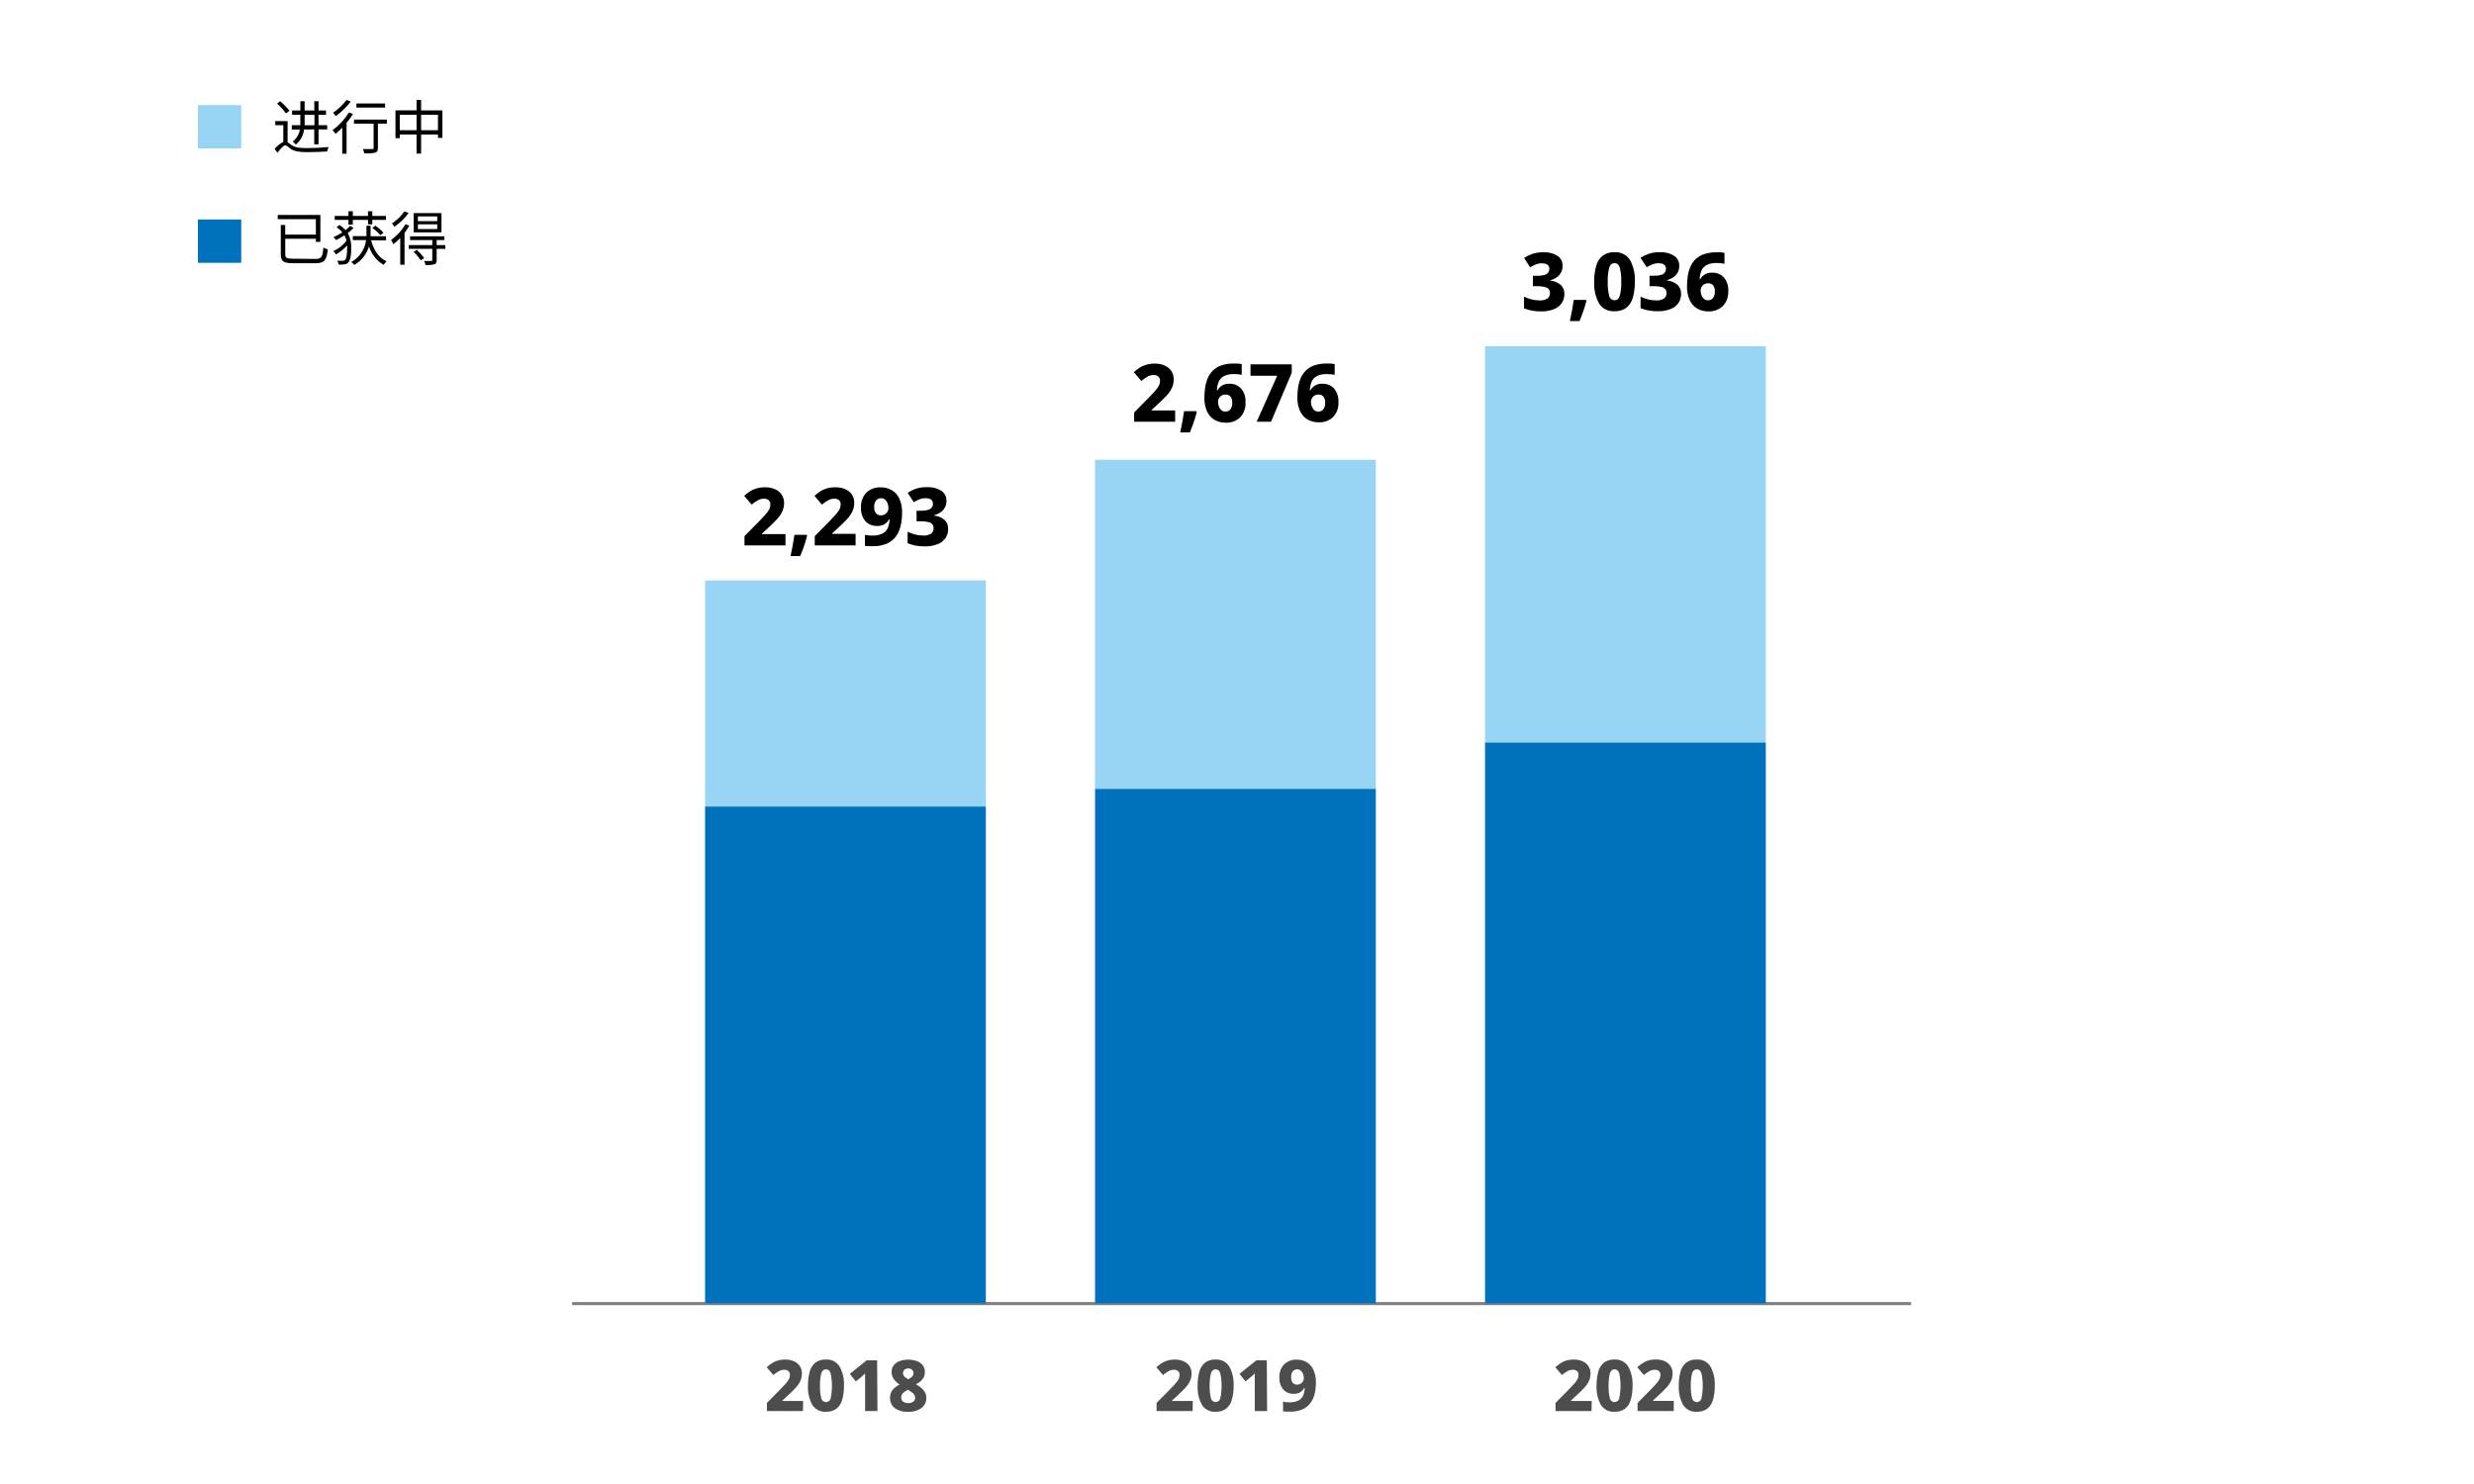
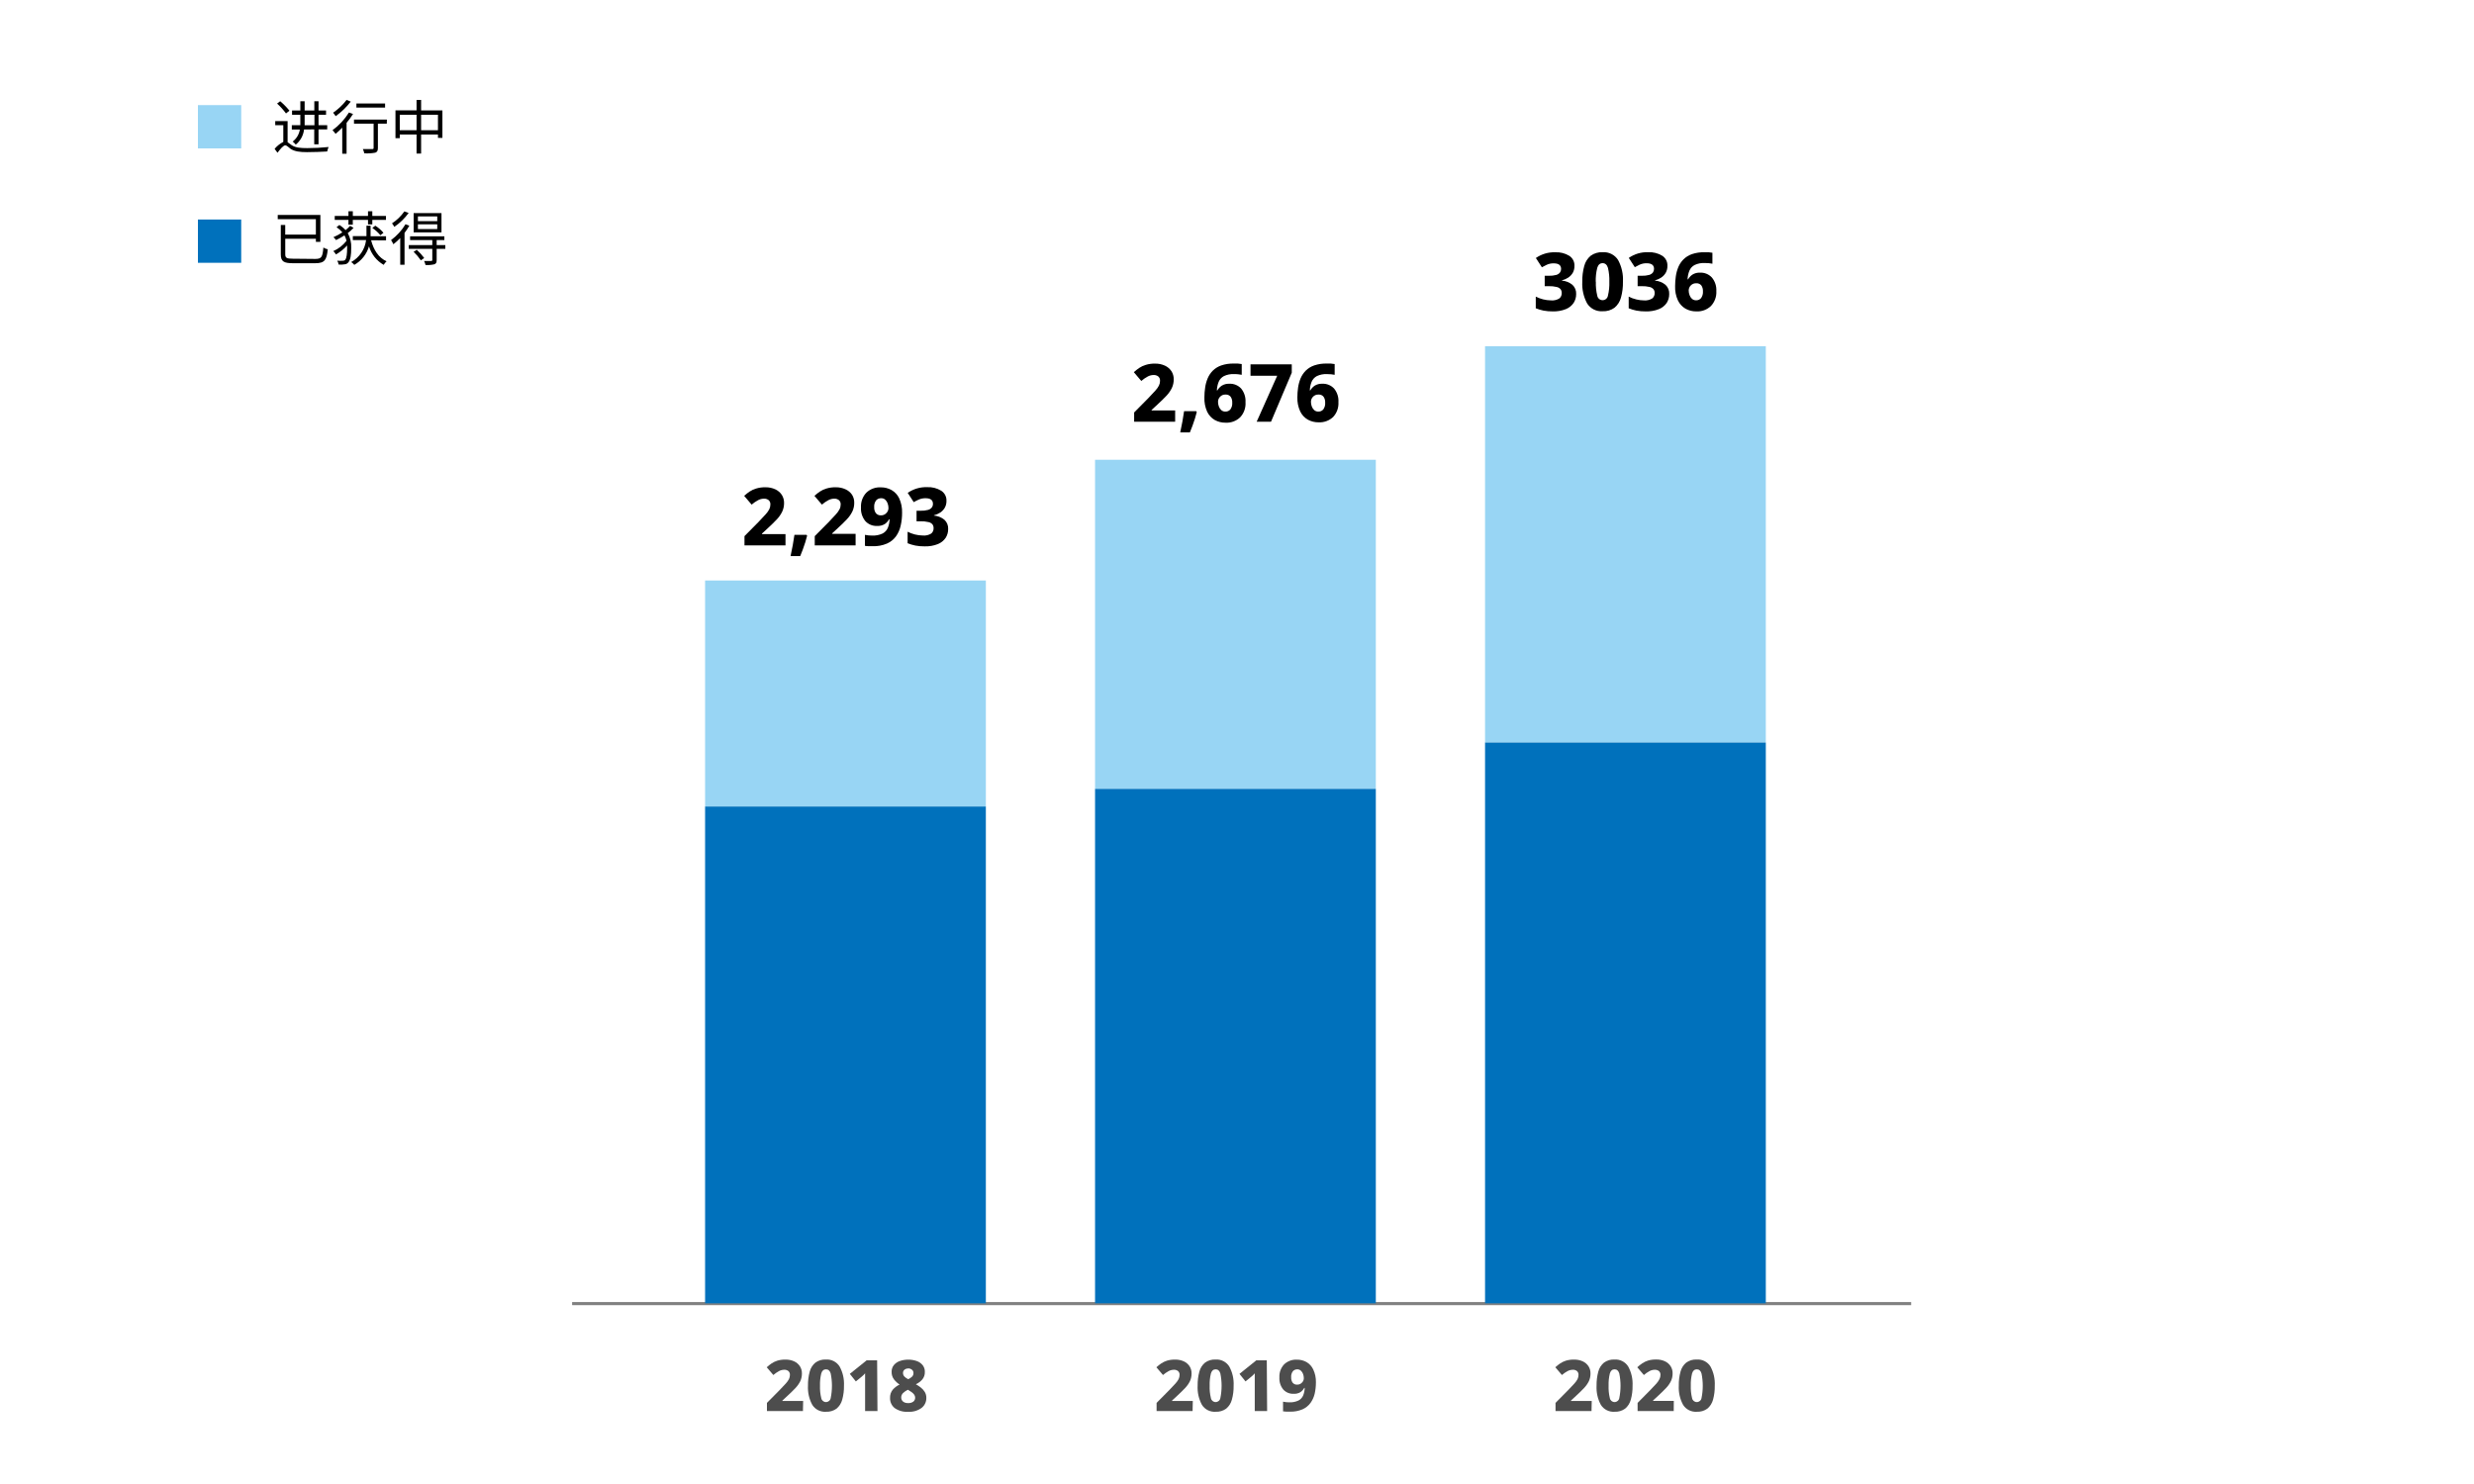
<svg xmlns="http://www.w3.org/2000/svg" viewBox="0 0 800 480">
  <defs>
    <style>.a{fill:none;stroke:gray;stroke-miterlimit:10;}.b{fill:#98d5f4;}.c{fill:#0071bc;}.d{fill:#4d4d4d;}</style>
  </defs>
  <line class="a" x1="185" y1="421.65" x2="618" y2="421.65" />
  <rect class="b" x="228" y="187.76" width="90.79" height="73.11" />
  <rect class="b" x="354.1" y="148.71" width="90.79" height="106.45" />
  <rect class="b" x="480.21" y="112" width="90.79" height="128.17" />
  <rect class="c" x="228" y="260.87" width="90.79" height="160.69" />
  <rect class="c" x="354.1" y="255.16" width="90.79" height="166.4" />
  <rect class="c" x="480.21" y="240.17" width="90.79" height="181.39" />
  <path class="d" d="M259.64,456.41H248v-2.65l4.07-4.11c.83-.86,1.49-1.57,2-2.12a7.06,7.06,0,0,0,1.05-1.46,3.11,3.11,0,0,0,.31-1.35,1.52,1.52,0,0,0-.52-1.27,2,2,0,0,0-1.3-.4,3.67,3.67,0,0,0-1.71.43,10.53,10.53,0,0,0-1.83,1.27l-2.14-2.51a15.23,15.23,0,0,1,1.52-1.21,7.3,7.3,0,0,1,1.9-.92,8.72,8.72,0,0,1,2.63-.35,6.44,6.44,0,0,1,2.85.58,4.43,4.43,0,0,1,1.84,1.59,4.14,4.14,0,0,1,.64,2.29,5.9,5.9,0,0,1-.52,2.51,9,9,0,0,1-1.57,2.23c-.69.73-1.53,1.56-2.53,2.48l-1.7,1.57v.13h6.72Z" />
  <path class="d" d="M272.91,448.2a15.81,15.81,0,0,1-.57,4.53,5.61,5.61,0,0,1-1.84,2.9,5.36,5.36,0,0,1-3.41,1,4.83,4.83,0,0,1-4.43-2.23,11.71,11.71,0,0,1-1.39-6.21,16.27,16.27,0,0,1,.56-4.54,5.62,5.62,0,0,1,1.84-2.91,5.32,5.32,0,0,1,3.42-1A4.83,4.83,0,0,1,271.5,442,11.67,11.67,0,0,1,272.91,448.2Zm-7.75,0a14.61,14.61,0,0,0,.4,4,1.55,1.55,0,0,0,3.06,0,19.9,19.9,0,0,0,0-7.94q-.4-1.35-1.53-1.35t-1.53,1.35A14.71,14.71,0,0,0,265.16,448.2Z" />
  <path class="d" d="M283.74,456.41h-4v-8.86c0-.19,0-.49,0-.89s0-.82,0-1.27,0-.84,0-1.19a7.07,7.07,0,0,1-.5.54l-.6.54-1.89,1.54-1.95-2.44,5.45-4.39h3.38Z" />
  <path class="d" d="M293.7,439.78a8,8,0,0,1,2.72.44,4.19,4.19,0,0,1,1.92,1.32,3.37,3.37,0,0,1,.72,2.2,3.63,3.63,0,0,1-.82,2.45,6.23,6.23,0,0,1-2.08,1.55,12.3,12.3,0,0,1,1.6,1.06,5.32,5.32,0,0,1,1.27,1.41,3.53,3.53,0,0,1,.51,1.9,4,4,0,0,1-1.53,3.28,6.69,6.69,0,0,1-4.33,1.25,6.79,6.79,0,0,1-4.4-1.22,4,4,0,0,1-1.47-3.24,4,4,0,0,1,.89-2.71,7.15,7.15,0,0,1,2.19-1.64,7.4,7.4,0,0,1-1.81-1.67,3.83,3.83,0,0,1-.76-2.45,3.32,3.32,0,0,1,.72-2.17,4.31,4.31,0,0,1,1.94-1.32A8.08,8.08,0,0,1,293.7,439.78ZM291.42,452a1.69,1.69,0,0,0,.56,1.31,2.4,2.4,0,0,0,1.65.51,2.6,2.6,0,0,0,1.74-.49,1.59,1.59,0,0,0,.56-1.26,1.66,1.66,0,0,0-.33-1,3.85,3.85,0,0,0-.82-.79c-.32-.22-.62-.41-.9-.58l-.3-.19a5.94,5.94,0,0,0-1.55,1.06A1.94,1.94,0,0,0,291.42,452Zm2.26-9.36a1.84,1.84,0,0,0-1.2.39,1.29,1.29,0,0,0-.48,1.06,1.59,1.59,0,0,0,.49,1.19,4.35,4.35,0,0,0,1.19.83,5,5,0,0,0,1.17-.76,1.57,1.57,0,0,0,.53-1.26,1.28,1.28,0,0,0-.5-1.06A1.88,1.88,0,0,0,293.68,442.61Z" />
  <path class="d" d="M385.64,456.41H374v-2.65l4.07-4.11c.83-.86,1.49-1.57,2-2.12a7.06,7.06,0,0,0,1.05-1.46,3.11,3.11,0,0,0,.31-1.35,1.52,1.52,0,0,0-.52-1.27,2,2,0,0,0-1.3-.4,3.67,3.67,0,0,0-1.71.43,10.53,10.53,0,0,0-1.83,1.27l-2.14-2.51a15.23,15.23,0,0,1,1.52-1.21,7.3,7.3,0,0,1,1.9-.92,8.72,8.72,0,0,1,2.63-.35,6.44,6.44,0,0,1,2.85.58,4.43,4.43,0,0,1,1.84,1.59,4.14,4.14,0,0,1,.64,2.29,5.9,5.9,0,0,1-.52,2.51,9,9,0,0,1-1.57,2.23c-.69.73-1.53,1.56-2.53,2.48l-1.7,1.57v.13h6.72Z" />
  <path class="d" d="M398.91,448.2a15.81,15.81,0,0,1-.57,4.53,5.61,5.61,0,0,1-1.84,2.9,5.36,5.36,0,0,1-3.41,1,4.83,4.83,0,0,1-4.43-2.23,11.71,11.71,0,0,1-1.39-6.21,16.27,16.27,0,0,1,.56-4.54,5.62,5.62,0,0,1,1.84-2.91,5.32,5.32,0,0,1,3.42-1A4.83,4.83,0,0,1,397.5,442,11.67,11.67,0,0,1,398.91,448.2Zm-7.75,0a14.61,14.61,0,0,0,.4,4,1.55,1.55,0,0,0,3.06,0,19.9,19.9,0,0,0,0-7.94q-.4-1.35-1.53-1.35t-1.53,1.35A14.71,14.71,0,0,0,391.16,448.2Z" />
  <path class="d" d="M409.74,456.41h-4v-8.86c0-.19,0-.49,0-.89s0-.82,0-1.27,0-.84,0-1.19a7.07,7.07,0,0,1-.5.54l-.6.54-1.89,1.54-1.95-2.44,5.45-4.39h3.38Z" />
  <path class="d" d="M425.52,447.09a16.85,16.85,0,0,1-.4,3.7,8.42,8.42,0,0,1-1.36,3,6.46,6.46,0,0,1-2.58,2.06,9.65,9.65,0,0,1-4.06.75c-.32,0-.7,0-1.14,0a9.29,9.29,0,0,1-1.09-.1v-3.13a9.3,9.3,0,0,0,2,.21,6.36,6.36,0,0,0,3-.59,3.29,3.29,0,0,0,1.51-1.64,7.24,7.24,0,0,0,.5-2.44h-.14a4.26,4.26,0,0,1-1.21,1.36,3.83,3.83,0,0,1-2.26.55,4.25,4.25,0,0,1-3.33-1.38,5.63,5.63,0,0,1-1.25-3.91,5.74,5.74,0,0,1,1.52-4.22,5.6,5.6,0,0,1,4.17-1.53,6.16,6.16,0,0,1,3.08.78,5.36,5.36,0,0,1,2.18,2.41A9.19,9.19,0,0,1,425.52,447.09Zm-6-4.18a1.86,1.86,0,0,0-1.45.62,2.87,2.87,0,0,0-.55,2,2.74,2.74,0,0,0,.48,1.71,1.75,1.75,0,0,0,1.47.62,2,2,0,0,0,1.54-.66,2,2,0,0,0,.6-1.39,4.16,4.16,0,0,0-.23-1.35,2.64,2.64,0,0,0-.69-1.08A1.68,1.68,0,0,0,419.54,442.91Z" />
  <path class="d" d="M514.64,456.41H503v-2.65l4.07-4.11c.83-.86,1.49-1.57,2-2.12a7.06,7.06,0,0,0,1.05-1.46,3.11,3.11,0,0,0,.31-1.35,1.52,1.52,0,0,0-.52-1.27,2,2,0,0,0-1.3-.4,3.67,3.67,0,0,0-1.71.43,10.53,10.53,0,0,0-1.83,1.27l-2.14-2.51a15.23,15.23,0,0,1,1.52-1.21,7.3,7.3,0,0,1,1.9-.92,8.72,8.72,0,0,1,2.63-.35,6.44,6.44,0,0,1,2.85.58,4.43,4.43,0,0,1,1.84,1.59,4.14,4.14,0,0,1,.64,2.29,5.9,5.9,0,0,1-.52,2.51,9,9,0,0,1-1.57,2.23c-.69.73-1.53,1.56-2.53,2.48l-1.7,1.57v.13h6.72Z" />
  <path class="d" d="M527.91,448.2a15.81,15.81,0,0,1-.57,4.53,5.61,5.61,0,0,1-1.84,2.9,5.36,5.36,0,0,1-3.41,1,4.83,4.83,0,0,1-4.43-2.23,11.71,11.71,0,0,1-1.39-6.21,16.27,16.27,0,0,1,.56-4.54,5.62,5.62,0,0,1,1.84-2.91,5.32,5.32,0,0,1,3.42-1A4.83,4.83,0,0,1,526.5,442,11.67,11.67,0,0,1,527.91,448.2Zm-7.75,0a14.61,14.61,0,0,0,.4,4,1.55,1.55,0,0,0,3.06,0,19.9,19.9,0,0,0,0-7.94q-.4-1.35-1.53-1.35t-1.53,1.35A14.71,14.71,0,0,0,520.16,448.2Z" />
  <path class="d" d="M541.22,456.41H529.54v-2.65l4.07-4.11c.83-.86,1.49-1.57,2-2.12a6.61,6.61,0,0,0,1-1.46,3,3,0,0,0,.32-1.35,1.52,1.52,0,0,0-.52-1.27,2.06,2.06,0,0,0-1.3-.4,3.64,3.64,0,0,0-1.71.43,10.17,10.17,0,0,0-1.83,1.27l-2.14-2.51A15.23,15.23,0,0,1,531,441a7.23,7.23,0,0,1,1.89-.92,8.84,8.84,0,0,1,2.64-.35,6.44,6.44,0,0,1,2.85.58,4.43,4.43,0,0,1,1.84,1.59,4.14,4.14,0,0,1,.64,2.29,5.76,5.76,0,0,1-.53,2.51,8.71,8.71,0,0,1-1.56,2.23c-.69.73-1.53,1.56-2.53,2.48l-1.7,1.57v.13h6.71Z" />
  <path class="d" d="M554.49,448.2a15.84,15.84,0,0,1-.56,4.53,5.68,5.68,0,0,1-1.84,2.9,5.36,5.36,0,0,1-3.41,1,4.83,4.83,0,0,1-4.43-2.23,11.71,11.71,0,0,1-1.39-6.21,15.91,15.91,0,0,1,.56-4.54,5.56,5.56,0,0,1,1.84-2.91,5.32,5.32,0,0,1,3.42-1,4.84,4.84,0,0,1,4.41,2.23A11.68,11.68,0,0,1,554.49,448.2Zm-7.75,0a14.54,14.54,0,0,0,.41,4,1.55,1.55,0,0,0,3.06,0,19.9,19.9,0,0,0,0-7.94q-.4-1.35-1.53-1.35t-1.53,1.35A14.64,14.64,0,0,0,546.74,448.2Z" />
  <path d="M380,136.41H366.74v-3l4.6-4.65c.94-1,1.68-1.77,2.24-2.4a7.61,7.61,0,0,0,1.18-1.65,3.3,3.3,0,0,0,.35-1.52,1.7,1.7,0,0,0-.58-1.44,2.35,2.35,0,0,0-1.47-.46,4.15,4.15,0,0,0-1.94.5,11.77,11.77,0,0,0-2.07,1.43l-2.41-2.84a17.59,17.59,0,0,1,1.71-1.36,8,8,0,0,1,2.15-1,9.55,9.55,0,0,1,3-.41,7.3,7.3,0,0,1,3.23.67,5.09,5.09,0,0,1,2.08,1.79,4.75,4.75,0,0,1,.73,2.59,6.55,6.55,0,0,1-.6,2.83,10.06,10.06,0,0,1-1.77,2.53c-.78.83-1.73,1.76-2.86,2.8l-1.92,1.77v.16H380Z" />
  <path d="M386.81,133l.18.28c-.15.63-.35,1.33-.59,2.11s-.51,1.56-.8,2.34-.56,1.49-.84,2.13h-3.12c.24-1.11.48-2.28.71-3.53s.41-2.36.54-3.33Z" />
  <path d="M389.46,128.53a21.15,21.15,0,0,1,.24-3.17,12,12,0,0,1,.82-3,7.87,7.87,0,0,1,1.65-2.47,7.32,7.32,0,0,1,2.73-1.69,11.75,11.75,0,0,1,4.05-.61c.37,0,.8,0,1.32,0a10.16,10.16,0,0,1,1.26.16v3.48c-.35-.07-.73-.12-1.13-.17s-.87-.06-1.37-.06a6.84,6.84,0,0,0-3.27.65,3.75,3.75,0,0,0-1.68,1.84,8.31,8.31,0,0,0-.59,2.79h.16a4.66,4.66,0,0,1,1.43-1.54,4.25,4.25,0,0,1,2.42-.62,4.92,4.92,0,0,1,3.85,1.56,6.36,6.36,0,0,1,1.4,4.39A6.47,6.47,0,0,1,401,135a6.34,6.34,0,0,1-4.69,1.72,7,7,0,0,1-3.5-.87,6.13,6.13,0,0,1-2.46-2.68A10.24,10.24,0,0,1,389.46,128.53Zm6.79,4.6a2,2,0,0,0,1.6-.7,3.3,3.3,0,0,0,.61-2.21,3.1,3.1,0,0,0-.52-1.9,1.93,1.93,0,0,0-1.64-.7,2.26,2.26,0,0,0-1.79.73,2.29,2.29,0,0,0-.65,1.59,4.29,4.29,0,0,0,.26,1.49,2.94,2.94,0,0,0,.79,1.22A1.93,1.93,0,0,0,396.25,133.13Z" />
  <path d="M406.36,136.41,413,121.54h-8.63v-3.69h13.34v2.7L411,136.41Z" />
  <path d="M419.52,128.53a22.54,22.54,0,0,1,.23-3.17,12.47,12.47,0,0,1,.82-3,7.87,7.87,0,0,1,1.65-2.47,7.32,7.32,0,0,1,2.73-1.69,11.77,11.77,0,0,1,4.06-.61c.36,0,.8,0,1.31,0a10.16,10.16,0,0,1,1.26.16v3.48c-.34-.07-.72-.12-1.13-.17s-.86-.06-1.36-.06a6.85,6.85,0,0,0-3.28.65,3.75,3.75,0,0,0-1.68,1.84,8.08,8.08,0,0,0-.58,2.79h.15a4.77,4.77,0,0,1,1.43-1.54,4.28,4.28,0,0,1,2.42-.62,4.92,4.92,0,0,1,3.85,1.56,6.31,6.31,0,0,1,1.4,4.39,6.46,6.46,0,0,1-1.72,4.81,6.37,6.37,0,0,1-4.7,1.72,7,7,0,0,1-3.49-.87,6.07,6.07,0,0,1-2.46-2.68A10.11,10.11,0,0,1,419.52,128.53Zm6.78,4.6a2,2,0,0,0,1.6-.7,3.3,3.3,0,0,0,.61-2.21,3.1,3.1,0,0,0-.52-1.9,1.91,1.91,0,0,0-1.63-.7,2.28,2.28,0,0,0-1.8.73,2.34,2.34,0,0,0-.65,1.59,4.54,4.54,0,0,0,.26,1.49,3,3,0,0,0,.8,1.22A1.91,1.91,0,0,0,426.3,133.13Z" />
-   <path d="M505.27,86a4.42,4.42,0,0,1-.54,2.24,4.83,4.83,0,0,1-1.47,1.55,6.91,6.91,0,0,1-2,.89v.08a6.1,6.1,0,0,1,3.4,1.37,3.78,3.78,0,0,1,1.2,3,5.19,5.19,0,0,1-.81,2.84,5.48,5.48,0,0,1-2.48,2,10.68,10.68,0,0,1-4.33.75,15.26,15.26,0,0,1-2.95-.26,13.69,13.69,0,0,1-2.48-.75V95.94a10.66,10.66,0,0,0,2.49.92,10.77,10.77,0,0,0,2.4.3,4.37,4.37,0,0,0,2.74-.64,2.16,2.16,0,0,0,.77-1.75,2,2,0,0,0-.37-1.2,2.28,2.28,0,0,0-1.29-.75,9.63,9.63,0,0,0-2.58-.26h-1.28V89.2H497a8.17,8.17,0,0,0,2.45-.28,2.32,2.32,0,0,0,1.21-.8A2,2,0,0,0,501,87c0-1.22-.8-1.82-2.39-1.82a5.22,5.22,0,0,0-2.28.47,17.3,17.3,0,0,0-1.55.8l-1.95-3a11.1,11.1,0,0,1,2.6-1.31,10.89,10.89,0,0,1,3.69-.54,7.91,7.91,0,0,1,4.53,1.15A3.68,3.68,0,0,1,505.27,86Z" />
-   <path d="M512.81,97l.18.28c-.15.63-.35,1.33-.59,2.11s-.51,1.56-.8,2.34-.56,1.49-.84,2.13h-3.12c.24-1.11.48-2.28.71-3.53s.41-2.36.54-3.33Z" />
-   <path d="M528.65,91.13a18.2,18.2,0,0,1-.64,5.12,6.45,6.45,0,0,1-2.08,3.28,6.05,6.05,0,0,1-3.86,1.14,5.47,5.47,0,0,1-5-2.52,13.23,13.23,0,0,1-1.57-7,18,18,0,0,1,.64-5.14,6.38,6.38,0,0,1,2.08-3.29,6.05,6.05,0,0,1,3.86-1.14,5.47,5.47,0,0,1,5,2.52A13.19,13.19,0,0,1,528.65,91.13Zm-8.77,0a16.52,16.52,0,0,0,.46,4.48,1.77,1.77,0,0,0,1.73,1.5c.85,0,1.42-.5,1.73-1.5a16.6,16.6,0,0,0,.45-4.48,16.89,16.89,0,0,0-.45-4.49c-.31-1-.88-1.52-1.73-1.52s-1.43.51-1.73,1.52A16.81,16.81,0,0,0,519.88,91.13Z" />
-   <path d="M543,86a4.42,4.42,0,0,1-.54,2.24A4.83,4.83,0,0,1,541,89.74a6.91,6.91,0,0,1-2,.89v.08a6.1,6.1,0,0,1,3.4,1.37,3.78,3.78,0,0,1,1.2,3,5.19,5.19,0,0,1-.81,2.84,5.48,5.48,0,0,1-2.48,2,10.68,10.68,0,0,1-4.33.75,15.26,15.26,0,0,1-3-.26,13.93,13.93,0,0,1-2.48-.75V95.94a11.07,11.07,0,0,0,4.89,1.22,4.37,4.37,0,0,0,2.74-.64,2.16,2.16,0,0,0,.77-1.75,2,2,0,0,0-.37-1.2,2.28,2.28,0,0,0-1.29-.75,9.63,9.63,0,0,0-2.58-.26H533.4V89.2h1.3a8.17,8.17,0,0,0,2.45-.28,2.32,2.32,0,0,0,1.21-.8,2,2,0,0,0,.35-1.15c0-1.22-.8-1.82-2.39-1.82a5.22,5.22,0,0,0-2.28.47,17.3,17.3,0,0,0-1.55.8l-2-3a11.1,11.1,0,0,1,2.6-1.31,10.91,10.91,0,0,1,3.7-.54,7.9,7.9,0,0,1,4.52,1.15A3.68,3.68,0,0,1,543,86Z" />
-   <path d="M545.52,92.53a22.54,22.54,0,0,1,.23-3.17,12.47,12.47,0,0,1,.82-3,7.87,7.87,0,0,1,1.65-2.47A7.32,7.32,0,0,1,551,82.22a11.77,11.77,0,0,1,4.06-.61c.36,0,.8,0,1.31,0a10.16,10.16,0,0,1,1.26.16V85.3c-.34-.07-.72-.12-1.13-.17s-.86-.06-1.36-.06a6.85,6.85,0,0,0-3.28.65,3.75,3.75,0,0,0-1.68,1.84,8.32,8.32,0,0,0-.58,2.79h.16a4.56,4.56,0,0,1,1.43-1.54,4.22,4.22,0,0,1,2.41-.62,4.91,4.91,0,0,1,3.85,1.56,6.31,6.31,0,0,1,1.41,4.39A6.47,6.47,0,0,1,557.08,99a6.37,6.37,0,0,1-4.7,1.72,7,7,0,0,1-3.49-.87,6.07,6.07,0,0,1-2.46-2.68A10.11,10.11,0,0,1,545.52,92.53Zm6.79,4.6a2,2,0,0,0,1.59-.7,3.3,3.3,0,0,0,.62-2.21,3.17,3.17,0,0,0-.52-1.9,1.94,1.94,0,0,0-1.64-.7,2.28,2.28,0,0,0-1.8.73,2.34,2.34,0,0,0-.65,1.59,4.54,4.54,0,0,0,.26,1.49,3,3,0,0,0,.8,1.22A1.91,1.91,0,0,0,552.31,97.13Z" />
+   <path d="M509.12,86a4.42,4.42,0,0,1-.54,2.24,4.83,4.83,0,0,1-1.47,1.55,6.86,6.86,0,0,1-2.05.89v.08a6.13,6.13,0,0,1,3.41,1.37,3.78,3.78,0,0,1,1.2,3,5.19,5.19,0,0,1-.81,2.84,5.53,5.53,0,0,1-2.48,2,10.68,10.68,0,0,1-4.33.75,15.26,15.26,0,0,1-2.95-.26,14,14,0,0,1-2.49-.75V95.94a11.16,11.16,0,0,0,4.89,1.22,4.4,4.4,0,0,0,2.75-.64,2.15,2.15,0,0,0,.76-1.75,2,2,0,0,0-.36-1.2,2.28,2.28,0,0,0-1.29-.75,9.72,9.72,0,0,0-2.59-.26H499.5V89.2h1.3a8.22,8.22,0,0,0,2.45-.28,2.25,2.25,0,0,0,1.2-.8A1.91,1.91,0,0,0,504.8,87c0-1.22-.79-1.82-2.39-1.82a5.15,5.15,0,0,0-2.27.47,17.3,17.3,0,0,0-1.55.8l-1.95-3a10.38,10.38,0,0,1,6.29-1.85,7.91,7.91,0,0,1,4.53,1.15A3.68,3.68,0,0,1,509.12,86Z" />
+   <path d="M524.8,91.13a17.84,17.84,0,0,1-.64,5.12,6.39,6.39,0,0,1-2.08,3.28,6.05,6.05,0,0,1-3.86,1.14,5.47,5.47,0,0,1-5-2.52,13.33,13.33,0,0,1-1.57-7,18,18,0,0,1,.64-5.14,6.38,6.38,0,0,1,2.08-3.29,6.05,6.05,0,0,1,3.86-1.14,5.47,5.47,0,0,1,5,2.52A13.19,13.19,0,0,1,524.8,91.13Zm-8.76,0a16.6,16.6,0,0,0,.45,4.48,1.75,1.75,0,0,0,3.46,0,16.6,16.6,0,0,0,.45-4.48,16.89,16.89,0,0,0-.45-4.49c-.3-1-.88-1.52-1.73-1.52s-1.43.51-1.73,1.52A16.89,16.89,0,0,0,516,91.13Z" />
+   <path d="M539.18,86a4.43,4.43,0,0,1-.55,2.24,4.63,4.63,0,0,1-1.47,1.55,6.91,6.91,0,0,1-2,.89v.08a6.17,6.17,0,0,1,3.41,1.37,3.81,3.81,0,0,1,1.19,3,5.27,5.27,0,0,1-.8,2.84,5.56,5.56,0,0,1-2.49,2,10.68,10.68,0,0,1-4.33.75,15.26,15.26,0,0,1-3-.26,13.93,13.93,0,0,1-2.48-.75V95.94a10.73,10.73,0,0,0,2.5.92,10.62,10.62,0,0,0,2.39.3,4.37,4.37,0,0,0,2.74-.64,2.16,2.16,0,0,0,.77-1.75,1.93,1.93,0,0,0-.37-1.2,2.29,2.29,0,0,0-1.28-.75,9.77,9.77,0,0,0-2.59-.26h-1.27V89.2h1.3a8.15,8.15,0,0,0,2.44-.28,2.32,2.32,0,0,0,1.21-.8,2,2,0,0,0,.35-1.15c0-1.22-.8-1.82-2.39-1.82a5.22,5.22,0,0,0-2.28.47,16.89,16.89,0,0,0-1.54.8l-1.95-3A10.32,10.32,0,0,1,533,81.58a7.9,7.9,0,0,1,4.52,1.15A3.69,3.69,0,0,1,539.18,86Z" />
+   <path d="M541.67,92.53a22.54,22.54,0,0,1,.23-3.17,12.47,12.47,0,0,1,.82-3,7.73,7.73,0,0,1,1.66-2.47,7.28,7.28,0,0,1,2.72-1.69,11.81,11.81,0,0,1,4.06-.61c.36,0,.8,0,1.31,0a9.91,9.91,0,0,1,1.26.16V85.3c-.34-.07-.72-.12-1.13-.17s-.86-.06-1.36-.06a6.85,6.85,0,0,0-3.28.65,3.69,3.69,0,0,0-1.67,1.84,8.07,8.07,0,0,0-.59,2.79h.16a4.56,4.56,0,0,1,1.43-1.54,4.23,4.23,0,0,1,2.42-.62,4.9,4.9,0,0,1,3.84,1.56A6.31,6.31,0,0,1,555,94.14,6.47,6.47,0,0,1,553.23,99a6.34,6.34,0,0,1-4.69,1.72,7,7,0,0,1-3.5-.87,6.13,6.13,0,0,1-2.46-2.68A10.11,10.11,0,0,1,541.67,92.53Zm6.79,4.6a2,2,0,0,0,1.6-.7,3.35,3.35,0,0,0,.61-2.21,3.17,3.17,0,0,0-.52-1.9,1.94,1.94,0,0,0-1.64-.7,2.29,2.29,0,0,0-1.8.73,2.34,2.34,0,0,0-.65,1.59,4.31,4.31,0,0,0,.27,1.49,2.84,2.84,0,0,0,.79,1.22A1.91,1.91,0,0,0,548.46,97.13Z" />
  <path d="M254,176.41H240.74v-3l4.6-4.65c.94-1,1.68-1.77,2.24-2.4a7.61,7.61,0,0,0,1.18-1.65,3.3,3.3,0,0,0,.35-1.52,1.7,1.7,0,0,0-.58-1.44,2.35,2.35,0,0,0-1.47-.46,4.15,4.15,0,0,0-1.94.5,11.77,11.77,0,0,0-2.07,1.43l-2.41-2.84a17.59,17.59,0,0,1,1.71-1.36,8,8,0,0,1,2.15-1,9.55,9.55,0,0,1,3-.41,7.3,7.3,0,0,1,3.23.67,5.09,5.09,0,0,1,2.08,1.79,4.75,4.75,0,0,1,.73,2.59,6.55,6.55,0,0,1-.6,2.83,10.06,10.06,0,0,1-1.77,2.53c-.78.83-1.73,1.76-2.86,2.8l-1.92,1.77v.16H254Z" />
  <path d="M260.81,173l.18.28c-.15.63-.35,1.33-.59,2.11s-.51,1.56-.8,2.34-.56,1.49-.84,2.13h-3.12c.24-1.11.48-2.28.71-3.53s.41-2.36.54-3.33Z" />
  <path d="M276.67,176.41H263.46v-3l4.61-4.65c.93-1,1.68-1.77,2.23-2.4a7.28,7.28,0,0,0,1.18-1.65,3.3,3.3,0,0,0,.36-1.52,1.7,1.7,0,0,0-.59-1.44,2.35,2.35,0,0,0-1.47-.46,4.18,4.18,0,0,0-1.94.5,11.37,11.37,0,0,0-2.06,1.43l-2.42-2.84a17.73,17.73,0,0,1,1.72-1.36,7.89,7.89,0,0,1,2.14-1,9.62,9.62,0,0,1,3-.41,7.25,7.25,0,0,1,3.22.67A5,5,0,0,1,275.5,160a4.66,4.66,0,0,1,.73,2.59,6.55,6.55,0,0,1-.6,2.83,10.06,10.06,0,0,1-1.77,2.53c-.78.83-1.73,1.76-2.86,2.8l-1.92,1.77v.16h7.59Z" />
  <path d="M291.7,165.88a18.07,18.07,0,0,1-.46,4.17,9.33,9.33,0,0,1-1.53,3.45,7.24,7.24,0,0,1-2.91,2.32,10.84,10.84,0,0,1-4.59.85c-.37,0-.79,0-1.29,0s-.9-.07-1.23-.12V173a11,11,0,0,0,2.28.23,7.2,7.2,0,0,0,3.42-.66,3.68,3.68,0,0,0,1.71-1.86,8.25,8.25,0,0,0,.57-2.76h-.16a4.72,4.72,0,0,1-1.38,1.54,4.34,4.34,0,0,1-2.54.62,4.81,4.81,0,0,1-3.77-1.56,6.36,6.36,0,0,1-1.41-4.42,6.48,6.48,0,0,1,1.72-4.77,6.33,6.33,0,0,1,4.7-1.73,6.94,6.94,0,0,1,3.49.89,6.12,6.12,0,0,1,2.47,2.71A10.44,10.44,0,0,1,291.7,165.88Zm-6.76-4.73a2.08,2.08,0,0,0-1.64.7,3.24,3.24,0,0,0-.62,2.21,3.06,3.06,0,0,0,.54,1.92,2,2,0,0,0,1.67.71,2.23,2.23,0,0,0,1.74-.75,2.28,2.28,0,0,0,.67-1.57,4.38,4.38,0,0,0-.26-1.52,2.92,2.92,0,0,0-.78-1.22A1.85,1.85,0,0,0,284.94,161.15Z" />
  <path d="M306.05,162a4.33,4.33,0,0,1-.55,2.24,4.7,4.7,0,0,1-1.46,1.55,6.86,6.86,0,0,1-2.05.89v.08a6.13,6.13,0,0,1,3.41,1.37,3.78,3.78,0,0,1,1.2,3,5.19,5.19,0,0,1-.81,2.84,5.53,5.53,0,0,1-2.48,2,10.68,10.68,0,0,1-4.33.75,15.26,15.26,0,0,1-3-.26,14,14,0,0,1-2.49-.75v-3.72a11.16,11.16,0,0,0,4.89,1.22,4.4,4.4,0,0,0,2.75-.64,2.15,2.15,0,0,0,.76-1.75,2,2,0,0,0-.36-1.2,2.28,2.28,0,0,0-1.29-.75,9.72,9.72,0,0,0-2.59-.26h-1.27V165.2h1.3a8.1,8.1,0,0,0,2.44-.28,2.24,2.24,0,0,0,1.21-.8,1.91,1.91,0,0,0,.35-1.15c0-1.22-.79-1.82-2.39-1.82a5.15,5.15,0,0,0-2.27.47,16,16,0,0,0-1.55.8l-1.95-3a10.38,10.38,0,0,1,6.29-1.85,7.91,7.91,0,0,1,4.53,1.15A3.68,3.68,0,0,1,306.05,162Z" />
  <rect class="b" x="64" y="34" width="14" height="14" />
  <rect class="c" x="64" y="71" width="14" height="14" />
  <path d="M93,46c.36.23.76.59,1.38,1,1.24.78,2.82.91,5,.91a68.36,68.36,0,0,0,6.88-.36A7.11,7.11,0,0,0,105.8,49c-1.33.1-4.69.21-6.51.21-2.34,0-3.92-.22-5.23-1C93.3,47.62,92.67,47,92.28,47c-.65,0-1.58,1.12-2.55,2.41l-.93-1.27a9,9,0,0,1,2.81-2.24v-5.4H89V39.16h4Zm-.52-9.31a21.36,21.36,0,0,0-2.88-3.19l1-.76a23,23,0,0,1,3,3.06Zm5.84,5.19a7.37,7.37,0,0,1-2.68,4.9,5.81,5.81,0,0,0-1-1,6,6,0,0,0,2.32-3.89h-2.6V40.49h2.75a11.63,11.63,0,0,0,0-1.18v-2.2H94.44V35.74h2.68v-3h1.39v3h3.13v-3H103v3h2.43v1.37H103v3.38h2.81v1.37H103v4.81h-1.39V41.86Zm.19-2.53a11.44,11.44,0,0,1,0,1.16h3.17V37.11H98.51Z" />
  <path d="M114.16,36.86a23.75,23.75,0,0,1-2.09,2.87v10h-1.4V41.29a24,24,0,0,1-2.15,2,11.69,11.69,0,0,0-1-1.18,20.66,20.66,0,0,0,5.32-5.72Zm-.74-4a23.34,23.34,0,0,1-4.86,4.71,10.55,10.55,0,0,0-.84-1.12,18.93,18.93,0,0,0,4.35-4.13ZM125.07,40H122.2v7.84c0,.88-.21,1.31-.84,1.54a14.25,14.25,0,0,1-3.57.21,5.49,5.49,0,0,0-.45-1.37c1.34,0,2.6,0,3,0s.47-.09.47-.42V40h-6.34V38.67h10.64Zm-.55-5.21h-9.27V33.48h9.27Z" />
  <path d="M143.06,35.71V44.6h-1.44V43.51h-5.45v6.16H134.7V43.51h-5.43v1.18h-1.39v-9h6.82V32.32h1.47v3.39Zm-8.36,6.41v-5h-5.43v5Zm6.92,0v-5h-5.45v5Z" />
  <path d="M101.93,83.75c2.07,0,2.37-.63,2.64-3.69a3.93,3.93,0,0,0,1.42.57c-.36,3.48-1,4.51-4.08,4.51H94.8c-3,0-4-.54-4-2.87v-9.5h1.43v3.11h9.91v-5H89.81V69.52H103.6v8.7h-1.45v-1H92.24v5c0,1.19.42,1.46,2.47,1.46Z" />
  <path d="M114.33,73.7a12,12,0,0,1-1.88,1.69,8.9,8.9,0,0,1,1.12,4.86c0,2.17-.2,3.82-1,4.7a1.63,1.63,0,0,1-1,.53,8.29,8.29,0,0,1-2.09.09,2.58,2.58,0,0,0-.44-1.25,10.58,10.58,0,0,0,2,0,.77.77,0,0,0,.61-.31c.43-.55.6-1.91.6-3.81,0-.25,0-.52,0-.8a14.62,14.62,0,0,1-3.62,2.9,4.26,4.26,0,0,0-.85-1.08,11,11,0,0,0,4.27-3.34,6.77,6.77,0,0,0-.66-1.75,21.54,21.54,0,0,1-2.72,1.52,6.12,6.12,0,0,0-.85-.93,19.55,19.55,0,0,0,2.89-1.56,8.43,8.43,0,0,0-1.88-1.67l.91-.72a8.81,8.81,0,0,1,2,1.67,11.75,11.75,0,0,0,1.47-1.39Zm-1.65-2.57h-4.44V69.84h4.44v-1.5h1.41v1.5H119v-1.5h1.39v1.5h4.42v1.29h-4.42v1.45H119V71.13h-4.92v1.54h-1.41ZM120,77.71c.83,3.17,2.43,5.66,5,6.8a5.1,5.1,0,0,0-.93,1.16,10.33,10.33,0,0,1-4.75-6,10.16,10.16,0,0,1-4.75,6,5.33,5.33,0,0,0-1-.91,9.41,9.41,0,0,0,4.81-7.1h-4.29V76.38h4.41c0-.23,0-.44,0-.67V73h1.33v3.42h5v1.33ZM121.36,73a11.59,11.59,0,0,1,2.64,2.3l-1,.78a12,12,0,0,0-2.61-2.35Z" />
  <path d="M132.37,73a22.12,22.12,0,0,1-1.56,2.34v10.3h-1.39V77a18.15,18.15,0,0,1-2.22,2,9.72,9.72,0,0,0-.74-1.35,17.71,17.71,0,0,0,4.67-5.13Zm-.23-4.12a18.91,18.91,0,0,1-4.64,4.5,6.16,6.16,0,0,0-.74-1.14,14.5,14.5,0,0,0,4-3.87ZM144,80.48H141.2v3.65c0,.76-.17,1.12-.72,1.35a9.71,9.71,0,0,1-2.89.23,4.93,4.93,0,0,0-.46-1.3c1.07,0,2,0,2.28,0s.38-.09.38-.34V80.48h-7.61V79.27h7.61V77.65h-7.18V76.43h11.08v1.22H141.2v1.62H144Zm-1.24-5.32h-9V68.93h9Zm-8,5.64a16.86,16.86,0,0,1,2.41,2.65l-1.08.76a17.73,17.73,0,0,0-2.34-2.76ZM141.39,70h-6.25v1.52h6.25Zm0,2.55h-6.25v1.54h6.25Z" />
</svg>
